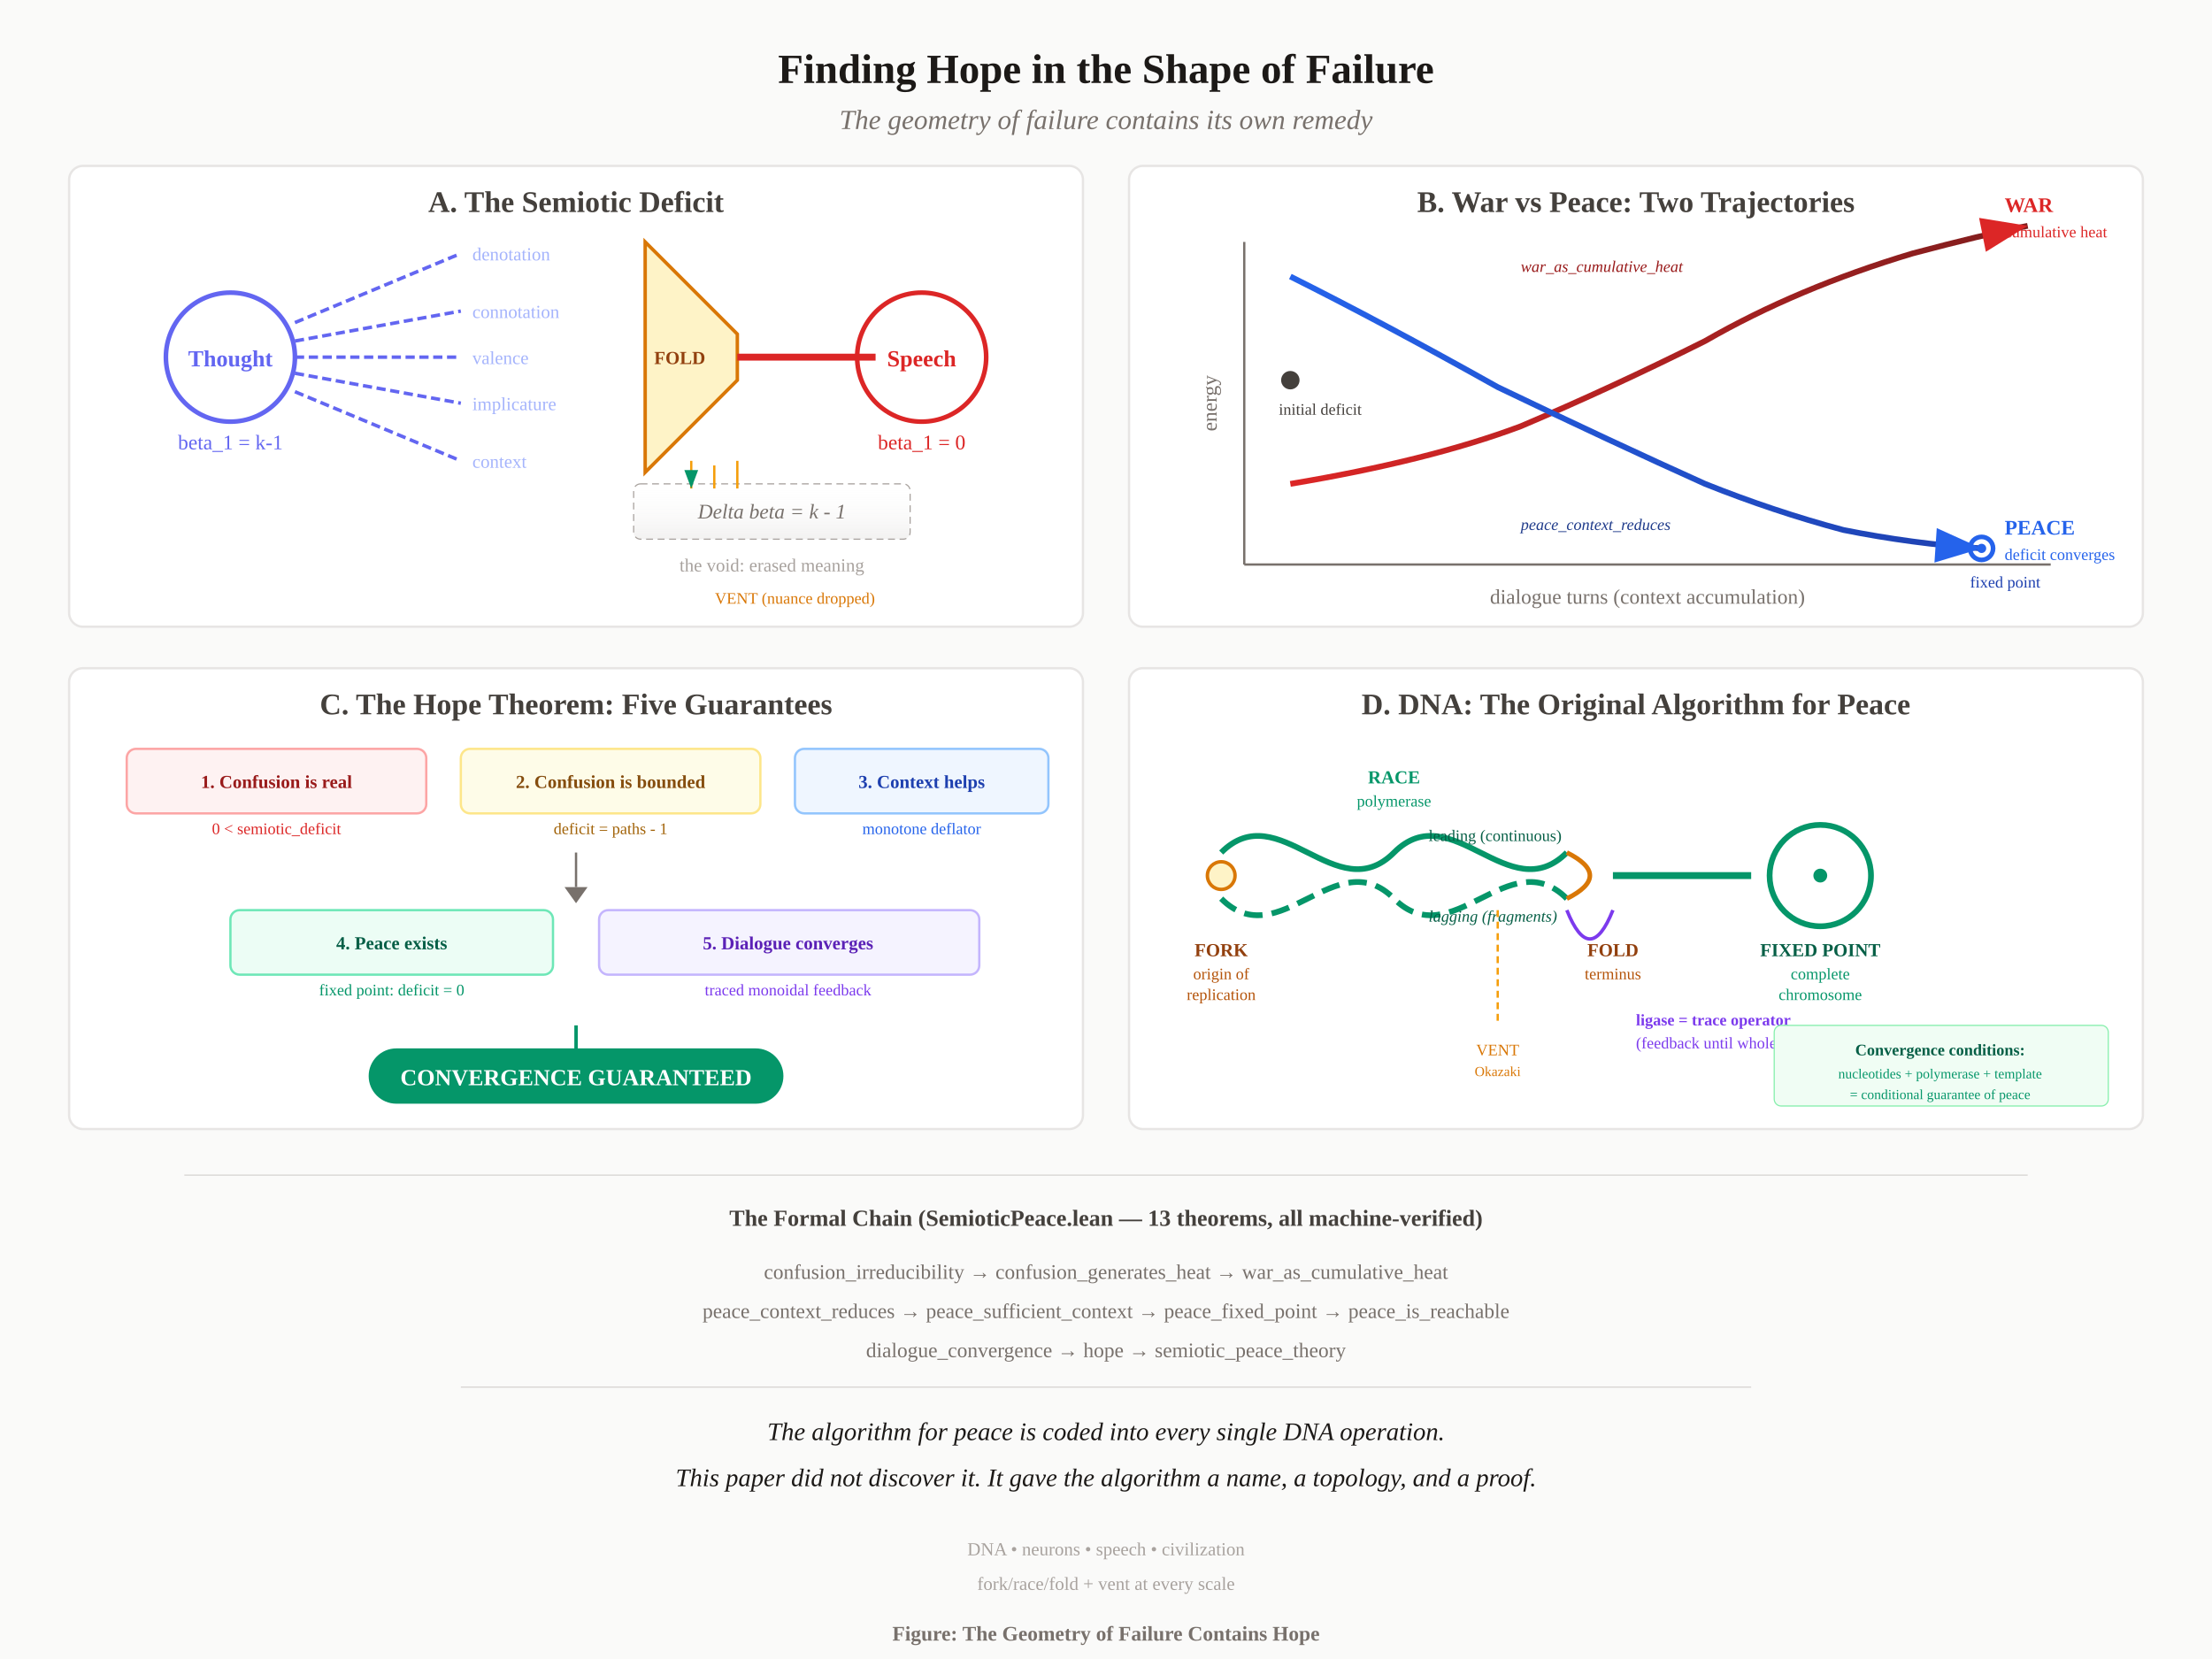
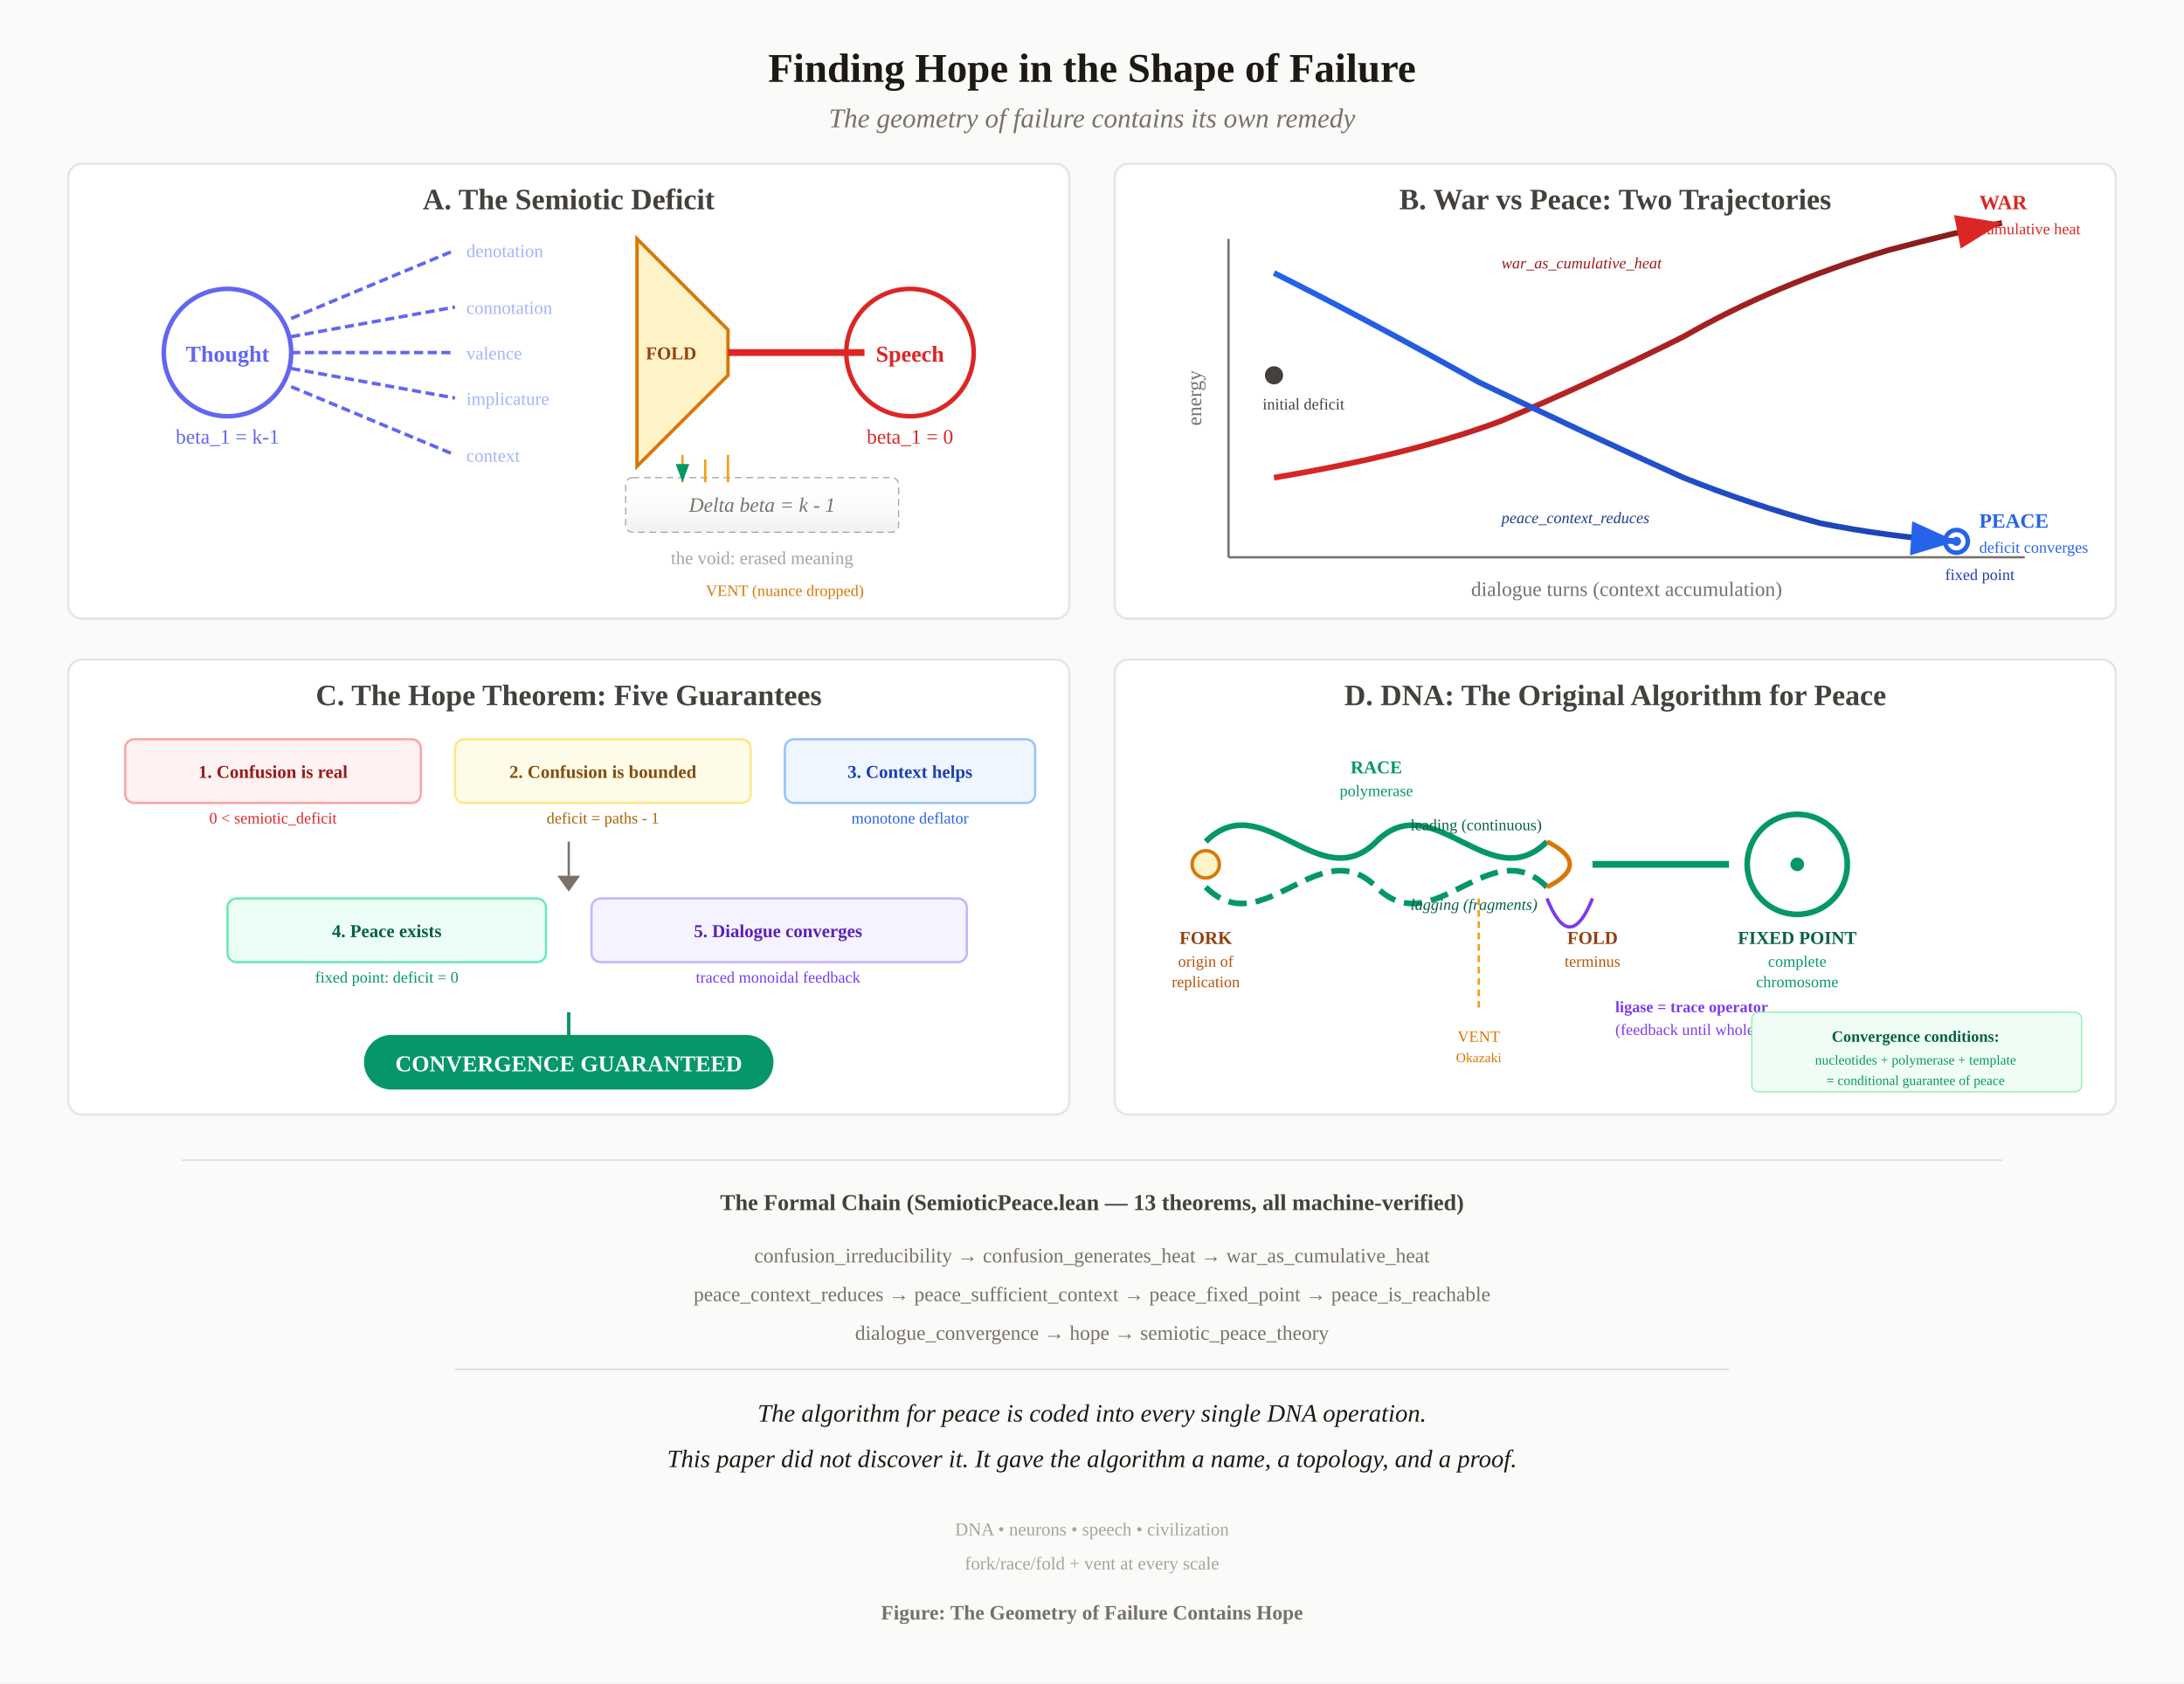
- <svg xmlns="http://www.w3.org/2000/svg" viewBox="0 0 960 720" font-family="'Georgia', 'Times New Roman', serif">
+ <svg xmlns="http://www.w3.org/2000/svg" viewBox="0 0 960 740" font-family="'Georgia', 'Times New Roman', serif">
  <defs>
    <linearGradient id="warGrad" x1="0%" y1="0%" x2="100%" y2="0%">
      <stop offset="0%" stop-color="#dc2626" />
      <stop offset="100%" stop-color="#7f1d1d" />
    </linearGradient>
    <linearGradient id="peaceGrad" x1="0%" y1="0%" x2="100%" y2="0%">
      <stop offset="0%" stop-color="#2563eb" />
      <stop offset="100%" stop-color="#1e40af" />
    </linearGradient>
    <linearGradient id="dnaGrad" x1="0%" y1="0%" x2="100%" y2="0%">
      <stop offset="0%" stop-color="#059669" />
      <stop offset="100%" stop-color="#065f46" />
    </linearGradient>
    <linearGradient id="voidGrad" x1="0%" y1="0%" x2="0%" y2="100%">
      <stop offset="0%" stop-color="#f5f5f4" stop-opacity="0" />
      <stop offset="100%" stop-color="#a8a29e" stop-opacity="0.15" />
    </linearGradient>
    <marker id="arrowRed" markerWidth="8" markerHeight="6" refX="8" refY="3" orient="auto">
      <path d="M0,0 L8,3 L0,6" fill="#dc2626" />
    </marker>
    <marker id="arrowBlue" markerWidth="8" markerHeight="6" refX="8" refY="3" orient="auto">
      <path d="M0,0 L8,3 L0,6" fill="#2563eb" />
    </marker>
    <marker id="arrowGreen" markerWidth="8" markerHeight="6" refX="8" refY="3" orient="auto">
      <path d="M0,0 L8,3 L0,6" fill="#059669" />
    </marker>
  </defs>
-   <rect width="960" height="720" fill="#fafaf9" />
+   <rect width="960" height="740" fill="#fafaf9" />
  <text x="480" y="36" text-anchor="middle" font-size="18" font-weight="bold" fill="#1c1917">Finding Hope in the Shape of Failure</text>
  <text x="480" y="56" text-anchor="middle" font-size="12" fill="#78716c" font-style="italic">The geometry of failure contains its own remedy</text>
  <rect x="30" y="72" width="440" height="200" rx="6" fill="white" stroke="#e7e5e4" stroke-width="1" />
  <text x="250" y="92" text-anchor="middle" font-size="13" font-weight="bold" fill="#44403c">A. The Semiotic Deficit</text>
  <circle cx="100" cy="155" r="28" fill="none" stroke="#6366f1" stroke-width="2" />
  <text x="100" y="159" text-anchor="middle" font-size="10" fill="#6366f1" font-weight="bold">Thought</text>
  <text x="100" y="195" text-anchor="middle" font-size="9" fill="#6366f1">beta_1 = k-1</text>
  <line x1="128" y1="140" x2="200" y2="110" stroke="#6366f1" stroke-width="1.5" stroke-dasharray="4,2" />
  <line x1="128" y1="148" x2="200" y2="135" stroke="#6366f1" stroke-width="1.5" stroke-dasharray="4,2" />
  <line x1="128" y1="155" x2="200" y2="155" stroke="#6366f1" stroke-width="1.5" stroke-dasharray="4,2" />
  <line x1="128" y1="162" x2="200" y2="175" stroke="#6366f1" stroke-width="1.5" stroke-dasharray="4,2" />
  <line x1="128" y1="170" x2="200" y2="200" stroke="#6366f1" stroke-width="1.5" stroke-dasharray="4,2" />
  <text x="205" y="113" font-size="8" fill="#a5b4fc">denotation</text>
  <text x="205" y="138" font-size="8" fill="#a5b4fc">connotation</text>
  <text x="205" y="158" font-size="8" fill="#a5b4fc">valence</text>
  <text x="205" y="178" font-size="8" fill="#a5b4fc">implicature</text>
  <text x="205" y="203" font-size="8" fill="#a5b4fc">context</text>
  <polygon points="280,105 280,205 320,165 320,145" fill="#fef3c7" stroke="#d97706" stroke-width="1.5" />
  <text x="295" y="158" text-anchor="middle" font-size="8" fill="#92400e" font-weight="bold">FOLD</text>
  <line x1="320" y1="155" x2="380" y2="155" stroke="#dc2626" stroke-width="3" />
  <circle cx="400" cy="155" r="28" fill="none" stroke="#dc2626" stroke-width="2" />
  <text x="400" y="159" text-anchor="middle" font-size="10" fill="#dc2626" font-weight="bold">Speech</text>
  <text x="400" y="195" text-anchor="middle" font-size="9" fill="#dc2626">beta_1 = 0</text>
  <rect x="275" y="210" width="120" height="24" rx="3" fill="url(#voidGrad)" stroke="#a8a29e" stroke-width="0.5" stroke-dasharray="3,2" />
  <text x="335" y="225" text-anchor="middle" font-size="9" fill="#78716c" font-style="italic">Delta beta = k - 1</text>
  <text x="335" y="248" text-anchor="middle" font-size="8" fill="#a8a29e">the void: erased meaning</text>
  <line x1="300" y1="200" x2="300" y2="212" stroke="#f59e0b" stroke-width="1" marker-end="url(#arrowGreen)" />
  <line x1="310" y1="202" x2="310" y2="212" stroke="#f59e0b" stroke-width="1" />
  <line x1="320" y1="200" x2="320" y2="212" stroke="#f59e0b" stroke-width="1" />
  <text x="345" y="262" text-anchor="middle" font-size="7" fill="#d97706">VENT (nuance dropped)</text>
  <rect x="490" y="72" width="440" height="200" rx="6" fill="white" stroke="#e7e5e4" stroke-width="1" />
  <text x="710" y="92" text-anchor="middle" font-size="13" font-weight="bold" fill="#44403c">B. War vs Peace: Two Trajectories</text>
  <line x1="540" y1="245" x2="890" y2="245" stroke="#78716c" stroke-width="1" />
  <line x1="540" y1="245" x2="540" y2="105" stroke="#78716c" stroke-width="1" />
  <text x="715" y="262" text-anchor="middle" font-size="9" fill="#78716c">dialogue turns (context accumulation)</text>
  <text x="528" y="175" text-anchor="middle" font-size="9" fill="#78716c" transform="rotate(-90, 528, 175)">energy</text>
  <path d="M560,210 Q620,200 660,185 Q700,168 740,148 Q780,125 830,110 Q860,102 880,98" fill="none" stroke="url(#warGrad)" stroke-width="2.5" marker-end="url(#arrowRed)" />
  <text x="870" y="92" font-size="9" fill="#dc2626" font-weight="bold">WAR</text>
  <text x="870" y="103" font-size="7" fill="#dc2626">cumulative heat</text>
  <path d="M560,120 Q600,140 650,168 Q700,192 740,210 Q770,222 800,230 Q830,236 860,238" fill="none" stroke="url(#peaceGrad)" stroke-width="2.5" marker-end="url(#arrowBlue)" />
  <text x="870" y="232" font-size="9" fill="#2563eb" font-weight="bold">PEACE</text>
  <text x="870" y="243" font-size="7" fill="#2563eb">deficit converges</text>
  <circle cx="860" cy="238" r="5" fill="none" stroke="#2563eb" stroke-width="2" />
  <circle cx="860" cy="238" r="2" fill="#2563eb" />
  <text x="855" y="255" font-size="7" fill="#1e40af">fixed point</text>
  <circle cx="560" cy="165" r="4" fill="#44403c" />
  <text x="555" y="180" font-size="7" fill="#44403c">initial deficit</text>
  <text x="660" y="118" font-size="7" fill="#991b1b" font-style="italic">war_as_cumulative_heat</text>
  <text x="660" y="230" font-size="7" fill="#1e3a8a" font-style="italic">peace_context_reduces</text>
  <rect x="30" y="290" width="440" height="200" rx="6" fill="white" stroke="#e7e5e4" stroke-width="1" />
  <text x="250" y="310" text-anchor="middle" font-size="13" font-weight="bold" fill="#44403c">C. The Hope Theorem: Five Guarantees</text>
  <rect x="55" y="325" width="130" height="28" rx="4" fill="#fef2f2" stroke="#fca5a5" stroke-width="1" />
  <text x="120" y="342" text-anchor="middle" font-size="8" fill="#991b1b" font-weight="bold">1. Confusion is real</text>
  <text x="120" y="362" text-anchor="middle" font-size="7" fill="#dc2626">0 &lt; semiotic_deficit</text>
  <rect x="200" y="325" width="130" height="28" rx="4" fill="#fefce8" stroke="#fde68a" stroke-width="1" />
  <text x="265" y="342" text-anchor="middle" font-size="8" fill="#854d0e" font-weight="bold">2. Confusion is bounded</text>
  <text x="265" y="362" text-anchor="middle" font-size="7" fill="#a16207">deficit = paths - 1</text>
  <rect x="345" y="325" width="110" height="28" rx="4" fill="#eff6ff" stroke="#93c5fd" stroke-width="1" />
  <text x="400" y="342" text-anchor="middle" font-size="8" fill="#1e40af" font-weight="bold">3. Context helps</text>
  <text x="400" y="362" text-anchor="middle" font-size="7" fill="#2563eb">monotone deflator</text>
  <line x1="250" y1="370" x2="250" y2="385" stroke="#78716c" stroke-width="1" />
  <polygon points="245,385 255,385 250,392" fill="#78716c" />
  <rect x="100" y="395" width="140" height="28" rx="4" fill="#ecfdf5" stroke="#6ee7b7" stroke-width="1" />
  <text x="170" y="412" text-anchor="middle" font-size="8" fill="#065f46" font-weight="bold">4. Peace exists</text>
  <text x="170" y="432" text-anchor="middle" font-size="7" fill="#059669">fixed point: deficit = 0</text>
  <rect x="260" y="395" width="165" height="28" rx="4" fill="#f5f3ff" stroke="#c4b5fd" stroke-width="1" />
  <text x="342" y="412" text-anchor="middle" font-size="8" fill="#5b21b6" font-weight="bold">5. Dialogue converges</text>
  <text x="342" y="432" text-anchor="middle" font-size="7" fill="#7c3aed">traced monoidal feedback</text>
  <path d="M250,445 Q250,460 250,468" fill="none" stroke="#059669" stroke-width="1.5" />
  <polygon points="245,468 255,468 250,475" fill="#059669" />
  <rect x="160" y="455" width="180" height="24" rx="12" fill="#059669" />
  <text x="250" y="471" text-anchor="middle" font-size="10" fill="white" font-weight="bold">CONVERGENCE GUARANTEED</text>
  <rect x="490" y="290" width="440" height="200" rx="6" fill="white" stroke="#e7e5e4" stroke-width="1" />
  <text x="710" y="310" text-anchor="middle" font-size="13" font-weight="bold" fill="#44403c">D. DNA: The Original Algorithm for Peace</text>
  <path d="M530,370 C555,345 580,395 605,370 C630,345 655,395 680,370" fill="none" stroke="#059669" stroke-width="2.5" />
  <path d="M530,390 C555,415 580,365 605,390 C630,415 655,365 680,390" fill="none" stroke="#059669" stroke-width="2.5" stroke-dasharray="8,4" />
  <circle cx="530" cy="380" r="6" fill="#fef3c7" stroke="#d97706" stroke-width="1.5" />
  <text x="530" y="415" text-anchor="middle" font-size="8" fill="#92400e" font-weight="bold">FORK</text>
  <text x="530" y="425" text-anchor="middle" font-size="7" fill="#b45309">origin of</text>
  <text x="530" y="434" text-anchor="middle" font-size="7" fill="#b45309">replication</text>
  <text x="605" y="340" text-anchor="middle" font-size="8" fill="#059669" font-weight="bold">RACE</text>
  <text x="605" y="350" text-anchor="middle" font-size="7" fill="#059669">polymerase</text>
  <text x="620" y="365" font-size="7" fill="#065f46">leading (continuous)</text>
  <text x="620" y="400" font-size="7" fill="#065f46" font-style="italic">lagging (fragments)</text>
  <path d="M680,370 Q700,380 680,390" fill="none" stroke="#d97706" stroke-width="2" />
  <line x1="700" y1="380" x2="760" y2="380" stroke="#059669" stroke-width="3" />
  <text x="700" y="415" text-anchor="middle" font-size="8" fill="#92400e" font-weight="bold">FOLD</text>
  <text x="700" y="425" text-anchor="middle" font-size="7" fill="#b45309">terminus</text>
  <circle cx="790" cy="380" r="22" fill="none" stroke="#059669" stroke-width="2.5" />
  <circle cx="790" cy="380" r="3" fill="#059669" />
  <text x="790" y="415" text-anchor="middle" font-size="8" fill="#065f46" font-weight="bold">FIXED POINT</text>
  <text x="790" y="425" text-anchor="middle" font-size="7" fill="#059669">complete</text>
  <text x="790" y="434" text-anchor="middle" font-size="7" fill="#059669">chromosome</text>
  <line x1="650" y1="395" x2="650" y2="445" stroke="#f59e0b" stroke-width="1" stroke-dasharray="3,2" />
  <text x="650" y="458" text-anchor="middle" font-size="7" fill="#d97706">VENT</text>
  <text x="650" y="467" text-anchor="middle" font-size="6" fill="#d97706">Okazaki</text>
  <path d="M680,395 Q690,420 700,395" fill="none" stroke="#7c3aed" stroke-width="1.5" />
  <text x="710" y="445" font-size="7" fill="#7c3aed" font-weight="bold">ligase = trace operator</text>
  <text x="710" y="455" font-size="7" fill="#7c3aed">(feedback until whole)</text>
  <rect x="770" y="445" width="145" height="35" rx="3" fill="#f0fdf4" stroke="#86efac" stroke-width="0.5" />
  <text x="842" y="458" text-anchor="middle" font-size="7" fill="#065f46" font-weight="bold">Convergence conditions:</text>
  <text x="842" y="468" text-anchor="middle" font-size="6" fill="#059669">nucleotides + polymerase + template</text>
  <text x="842" y="477" text-anchor="middle" font-size="6" fill="#059669">= conditional guarantee of peace</text>
  <line x1="80" y1="510" x2="880" y2="510" stroke="#d6d3d1" stroke-width="0.5" />
  <text x="480" y="532" text-anchor="middle" font-size="10" fill="#44403c" font-weight="bold">The Formal Chain (SemioticPeace.lean — 13 theorems, all machine-verified)</text>
  <text x="480" y="555" text-anchor="middle" font-size="9" fill="#78716c">
    confusion_irreducibility  →  confusion_generates_heat  →  war_as_cumulative_heat
  </text>
  <text x="480" y="572" text-anchor="middle" font-size="9" fill="#78716c">
    peace_context_reduces  →  peace_sufficient_context  →  peace_fixed_point  →  peace_is_reachable
  </text>
  <text x="480" y="589" text-anchor="middle" font-size="9" fill="#78716c">
    dialogue_convergence  →  hope  →  semiotic_peace_theory
  </text>
  <line x1="200" y1="602" x2="760" y2="602" stroke="#d6d3d1" stroke-width="0.5" />
  <text x="480" y="625" text-anchor="middle" font-size="11" fill="#1c1917" font-style="italic">
    The algorithm for peace is coded into every single DNA operation.
  </text>
  <text x="480" y="645" text-anchor="middle" font-size="11" fill="#1c1917" font-style="italic">
    This paper did not discover it. It gave the algorithm a name, a topology, and a proof.
  </text>
  <text x="480" y="675" text-anchor="middle" font-size="8" fill="#a8a29e">
    DNA  •  neurons  •  speech  •  civilization
  </text>
  <text x="480" y="690" text-anchor="middle" font-size="8" fill="#a8a29e">
    fork/race/fold + vent at every scale
  </text>
  <text x="480" y="712" text-anchor="middle" font-size="9" fill="#78716c" font-weight="bold">
    Figure: The Geometry of Failure Contains Hope
  </text>
</svg>
